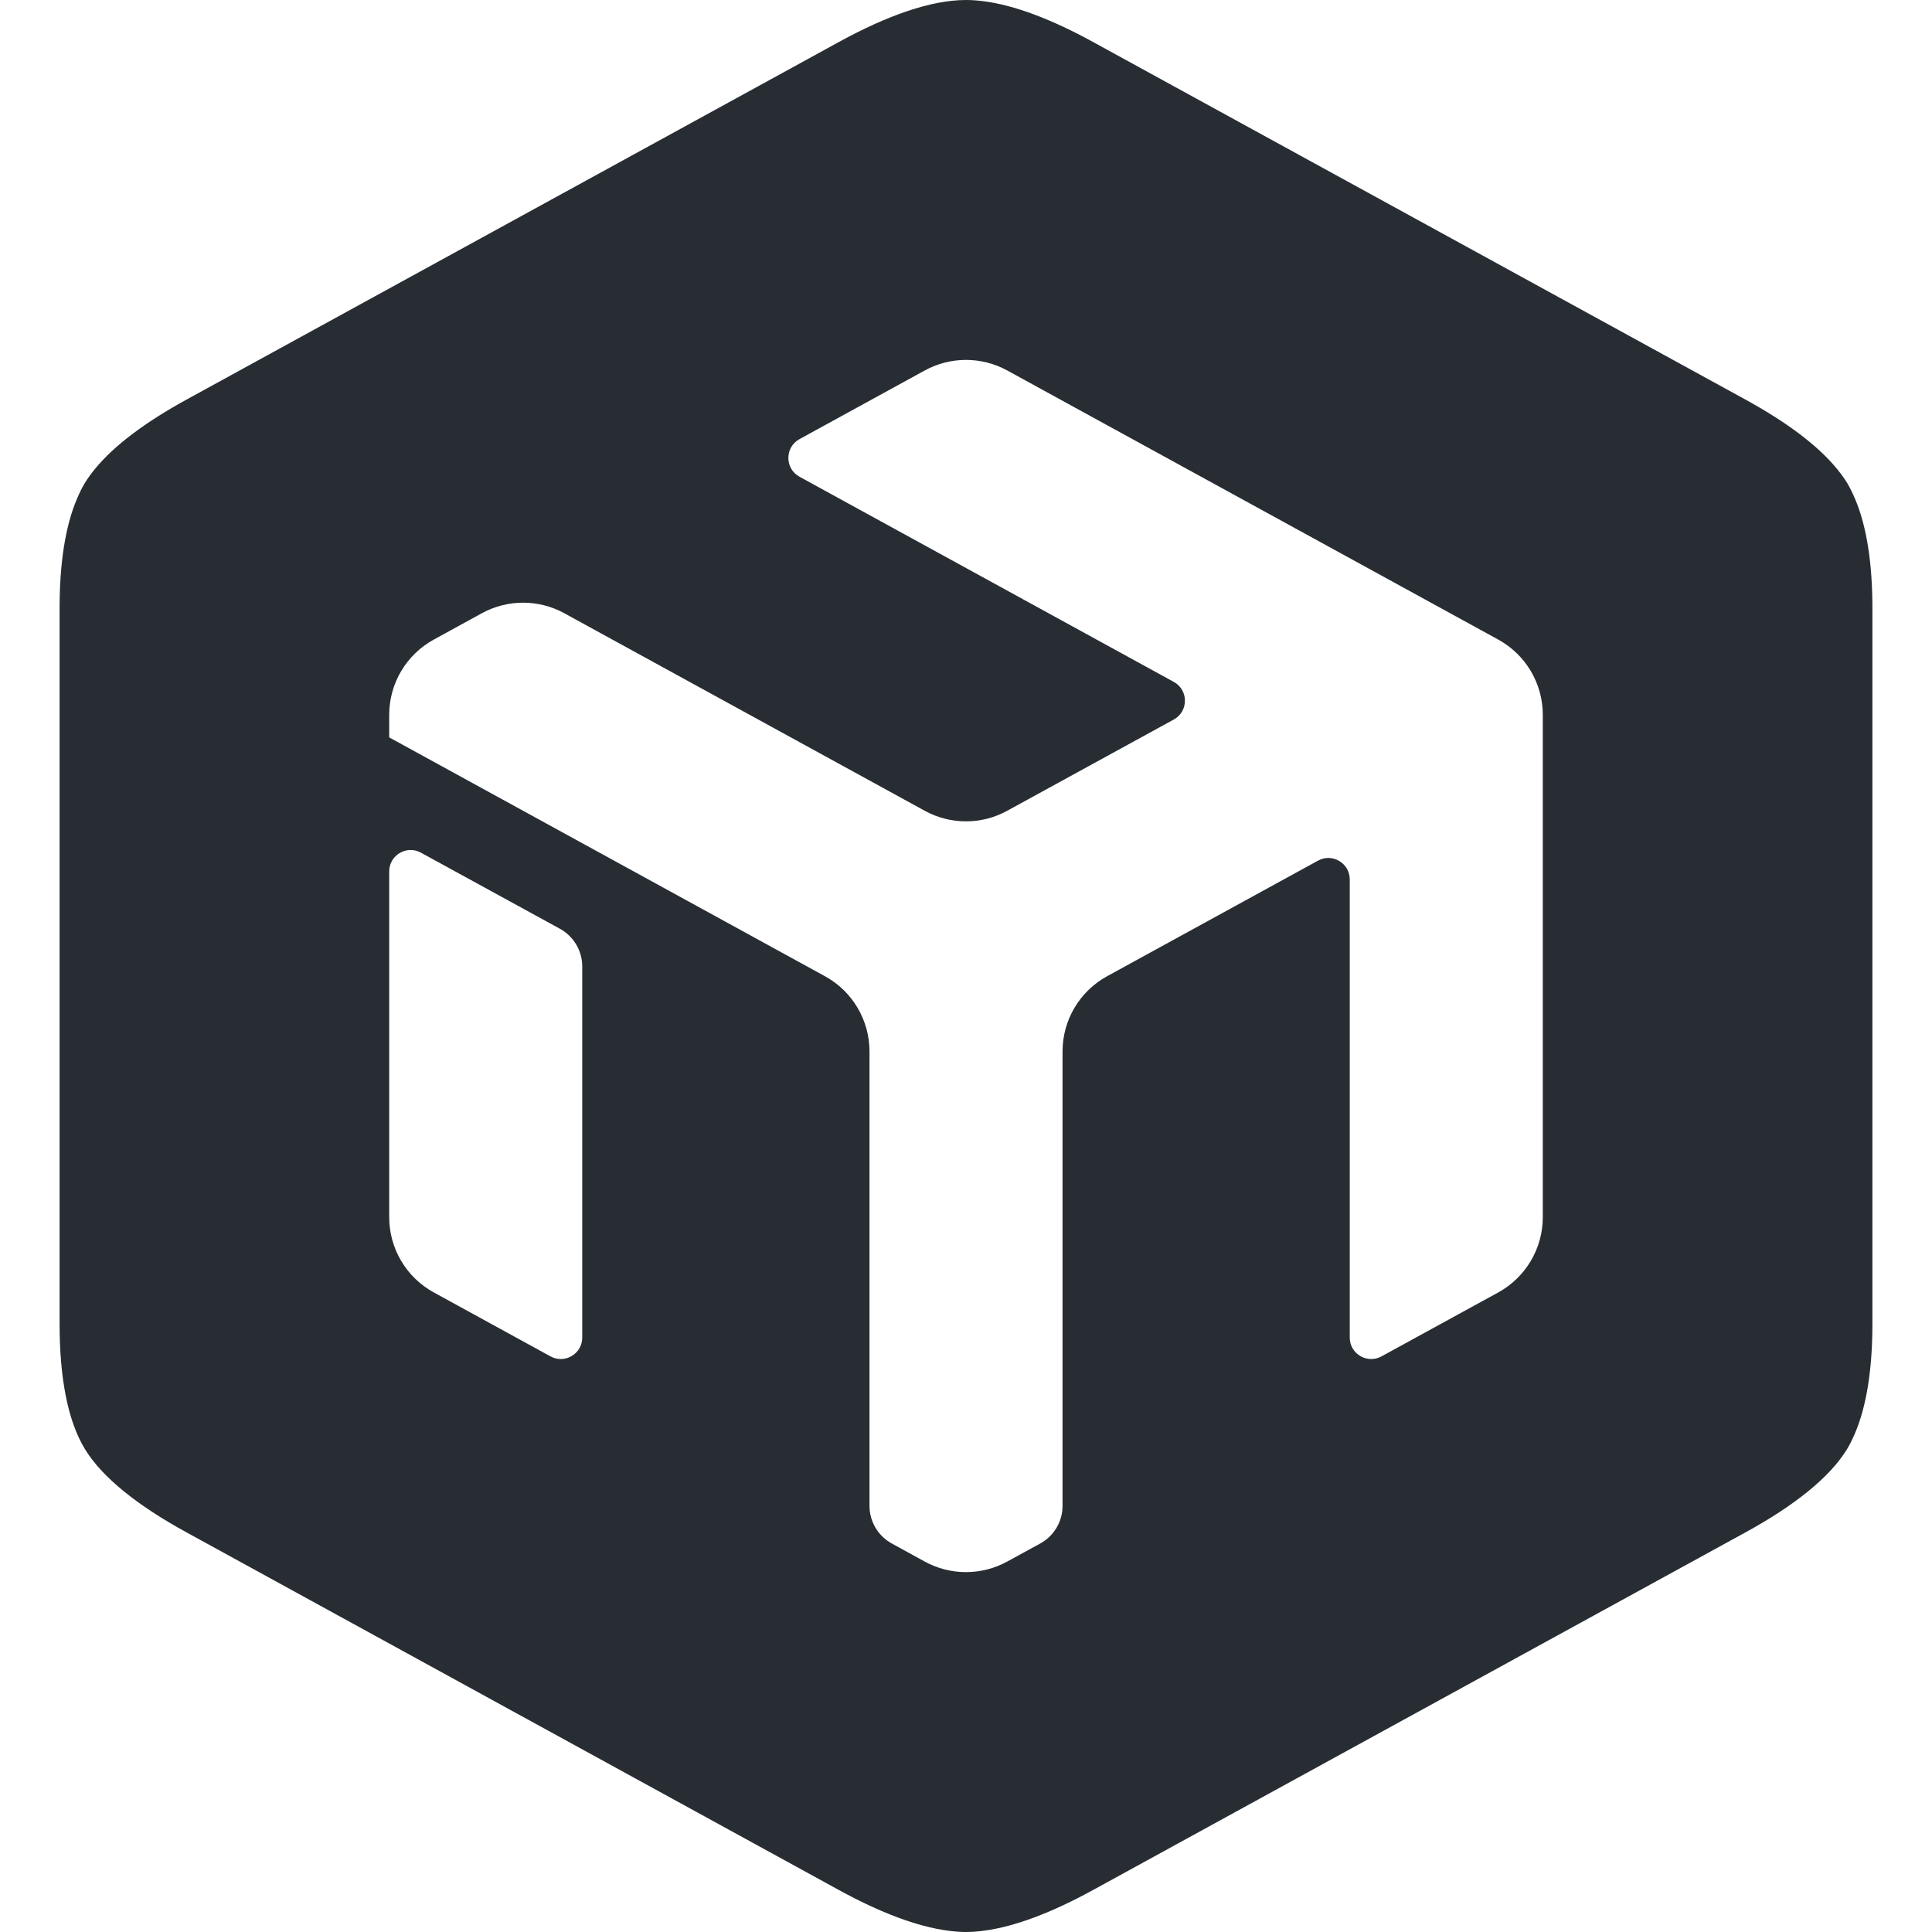
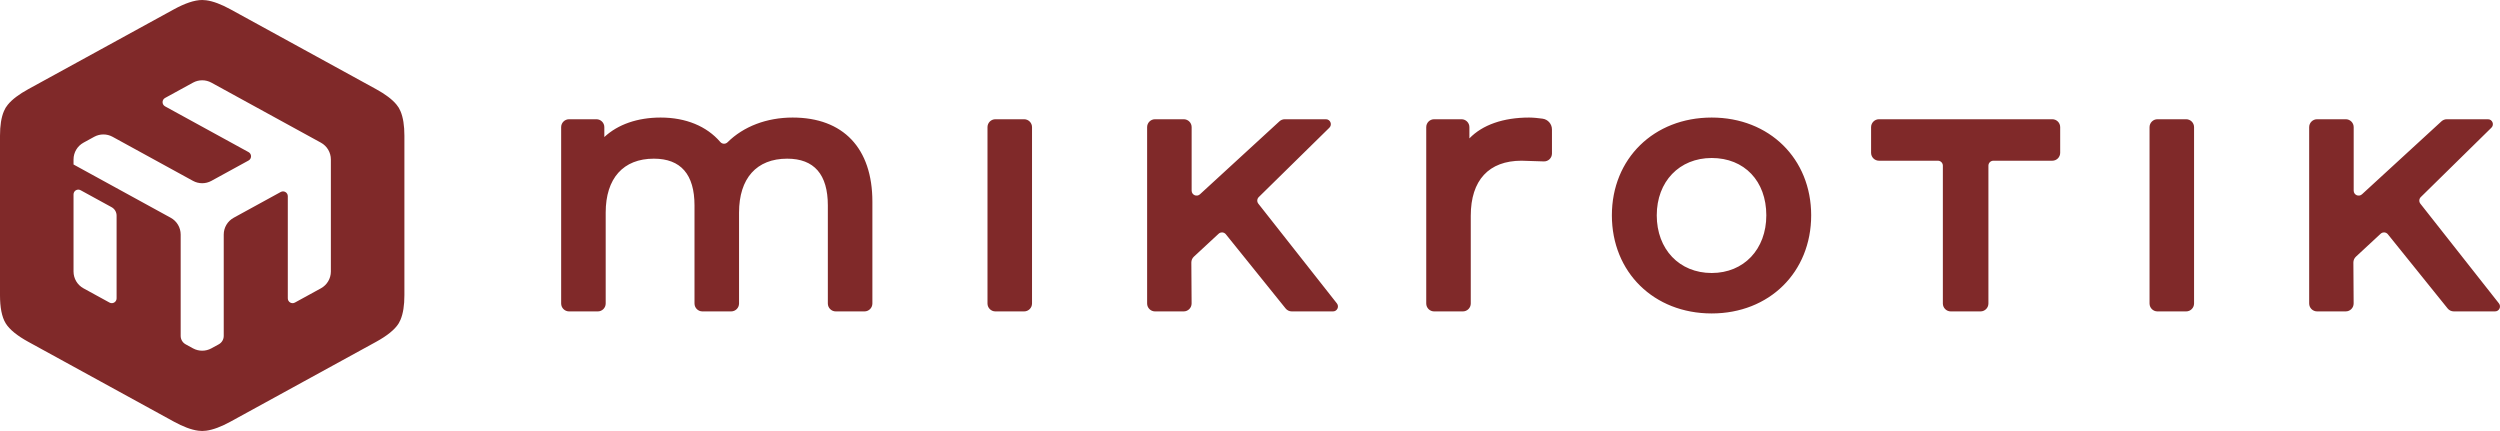
- <svg xmlns="http://www.w3.org/2000/svg" version="1.1" id="svg2" viewBox="0 0 59.528 59.528">
-   <defs id="defs6">
-     <clipPath clipPathUnits="userSpaceOnUse" id="clipPath18">
-       <path d="M 0,173.126 H 356.278 V 0 H 0 Z" id="path16" />
+ <svg xmlns="http://www.w3.org/2000/svg" version="1.1" id="svg41" xml:space="preserve" viewBox="0 0 345.302 59.528">
+   <defs id="defs45">
+     <clipPath clipPathUnits="userSpaceOnUse" id="clipPath55">
+       <path d="M 0,173.126 H 356.278 V 0 H 0 Z" id="path53" />
    </clipPath>
  </defs>
-   <g id="g10" transform="matrix(1.333333,0,0,-1.333333,-142.9141,177.0368)">
-     <g id="g12">
-       <g id="g14" clip-path="url(#clipPath18)">
-         <g id="g20" transform="translate(142.8376,104.6506)">
-           <path d="m 0,0 c 0,-0.724 -0.395,-1.391 -1.03,-1.74 l -2.697,-1.477 c -0.33,-0.181 -0.734,0.058 -0.734,0.434 V 7.804 c 0,0.377 -0.403,0.616 -0.733,0.435 l -4.874,-2.671 c -0.635,-0.348 -1.03,-1.014 -1.03,-1.739 V -6.672 c 0,-0.362 -0.197,-0.695 -0.515,-0.869 l -0.765,-0.418 c -0.593,-0.325 -1.312,-0.325 -1.906,10e-4 l -0.76,0.417 c -0.317,0.174 -0.515,0.507 -0.515,0.869 V 3.829 c 0,0.724 -0.394,1.391 -1.03,1.739 l -10.069,5.519 v 0.522 c 0,0.724 0.395,1.39 1.03,1.738 l 1.111,0.609 c 0.594,0.325 1.312,0.325 1.905,0 l 8.33,-4.565 c 0.594,-0.326 1.312,-0.326 1.905,0 l 3.85,2.109 c 0.343,0.188 0.343,0.681 0,0.869 l -8.649,4.741 c -0.344,0.188 -0.344,0.682 0,0.87 l 2.894,1.586 c 0.593,0.325 1.312,0.325 1.906,0 L -1.031,13.348 C -0.395,13 0,12.333 0,11.608 Z m -22.197,-2.782 c 0,-0.377 -0.404,-0.616 -0.734,-0.435 l -2.697,1.478 c -0.636,0.348 -1.03,1.015 -1.03,1.739 v 7.989 c 0,0.376 0.403,0.615 0.733,0.434 l 3.213,-1.759 c 0.317,-0.175 0.515,-0.508 0.515,-0.87 z M 7.209,16.615 c -0.054,0.125 -0.111,0.244 -0.176,0.351 -0.065,0.106 -0.142,0.213 -0.229,0.319 -0.45,0.553 -1.183,1.094 -2.12,1.608 l -7.54,4.133 -7.541,4.133 c -0.937,0.514 -1.797,0.846 -2.526,0.94 -0.14,0.018 -0.276,0.028 -0.406,0.028 -0.806,0 -1.815,-0.356 -2.933,-0.968 l -7.54,-4.133 -7.54,-4.133 c -0.937,-0.514 -1.67,-1.055 -2.12,-1.608 -0.087,-0.106 -0.164,-0.213 -0.229,-0.319 -0.065,-0.107 -0.123,-0.226 -0.176,-0.351 -0.279,-0.646 -0.408,-1.517 -0.408,-2.544 V -2.462 c 0,-1.225 0.181,-2.232 0.584,-2.895 0.403,-0.663 1.231,-1.315 2.349,-1.927 l 7.54,-4.134 7.54,-4.133 c 0.937,-0.513 1.798,-0.845 2.527,-0.939 0.14,-0.018 0.276,-0.029 0.406,-0.029 0.13,0 0.266,0.011 0.406,0.029 0.729,0.094 1.589,0.426 2.526,0.939 l 15.081,8.267 c 1.117,0.612 1.946,1.264 2.349,1.927 0.065,0.107 0.122,0.226 0.176,0.35 0.279,0.647 0.408,1.518 0.408,2.545 v 16.533 c 0,1.027 -0.129,1.898 -0.408,2.544" style="display:inline;fill:#272d33;fill-opacity:1;fill-rule:nonzero;stroke:none" id="path22" />
-         </g>
+   <g id="g49" transform="matrix(1.333333,0,0,-1.333333,-67.0128,193.3948)">
+     <g id="g51" clip-path="url(#clipPath55)" style="fill:#802929;fill-opacity:1">
+       <g id="g57" transform="translate(84.5346,116.9191)" style="fill:#802929;fill-opacity:1">
+         <path d="m 0,0 c 0,-0.724 -0.395,-1.391 -1.03,-1.74 l -2.697,-1.477 c -0.33,-0.181 -0.734,0.058 -0.734,0.434 V 7.804 c 0,0.377 -0.403,0.616 -0.733,0.435 l -4.874,-2.671 c -0.635,-0.348 -1.03,-1.014 -1.03,-1.739 V -6.672 c 0,-0.362 -0.197,-0.695 -0.515,-0.869 l -0.765,-0.418 c -0.593,-0.325 -1.312,-0.325 -1.906,10e-4 l -0.76,0.417 c -0.317,0.174 -0.515,0.507 -0.515,0.869 V 3.829 c 0,0.724 -0.394,1.391 -1.03,1.739 l -10.069,5.519 v 0.522 c 0,0.724 0.395,1.39 1.03,1.738 l 1.111,0.609 c 0.594,0.325 1.312,0.325 1.905,0 l 8.33,-4.565 c 0.594,-0.326 1.312,-0.326 1.905,0 l 3.85,2.109 c 0.343,0.188 0.343,0.681 0,0.869 l -8.649,4.741 c -0.344,0.188 -0.344,0.682 0,0.87 l 2.894,1.586 c 0.593,0.325 1.312,0.325 1.906,0 L -1.031,13.348 C -0.395,13 0,12.333 0,11.608 Z m -22.197,-2.782 c 0,-0.377 -0.404,-0.616 -0.734,-0.435 l -2.697,1.478 c -0.636,0.348 -1.03,1.015 -1.03,1.739 v 7.989 c 0,0.376 0.403,0.615 0.733,0.434 l 3.213,-1.759 c 0.317,-0.175 0.515,-0.508 0.515,-0.87 z M 7.209,16.615 c -0.054,0.125 -0.111,0.244 -0.176,0.351 -0.065,0.106 -0.142,0.213 -0.229,0.319 -0.45,0.553 -1.183,1.094 -2.12,1.608 l -7.54,4.133 -7.541,4.133 c -0.937,0.514 -1.797,0.846 -2.526,0.94 -0.14,0.018 -0.276,0.028 -0.406,0.028 -0.806,0 -1.815,-0.356 -2.933,-0.968 l -7.54,-4.133 -7.54,-4.133 c -0.937,-0.514 -1.67,-1.055 -2.12,-1.608 -0.087,-0.106 -0.164,-0.213 -0.229,-0.319 -0.065,-0.107 -0.123,-0.226 -0.176,-0.351 -0.279,-0.646 -0.408,-1.517 -0.408,-2.544 V -2.462 c 0,-1.225 0.181,-2.232 0.584,-2.895 0.403,-0.663 1.231,-1.315 2.349,-1.927 l 7.54,-4.134 7.54,-4.133 c 0.937,-0.513 1.798,-0.845 2.527,-0.939 0.14,-0.018 0.276,-0.029 0.406,-0.029 0.13,0 0.266,0.011 0.406,0.029 0.729,0.094 1.589,0.426 2.526,0.939 l 15.081,8.267 c 1.117,0.612 1.946,1.264 2.349,1.927 0.065,0.107 0.122,0.226 0.176,0.35 0.279,0.647 0.408,1.518 0.408,2.545 v 16.533 c 0,1.027 -0.129,1.898 -0.408,2.544 m 217.382,-19.917 -8.139,10.33 c -0.161,0.206 -0.142,0.5 0.044,0.683 l 7.315,7.187 c 0.327,0.321 0.1,0.877 -0.36,0.877 h -4.257 c -0.205,0 -0.404,-0.077 -0.554,-0.215 l -8.236,-7.561 c -0.329,-0.301 -0.859,-0.069 -0.859,0.377 v 6.579 c 0,0.453 -0.368,0.82 -0.82,0.82 h -2.972 c -0.453,0 -0.82,-0.367 -0.82,-0.82 V -3.311 c 0,-0.453 0.367,-0.82 0.82,-0.82 h 2.967 c 0.455,0 0.823,0.37 0.82,0.825 l -0.027,4.237 c -0.001,0.231 0.093,0.45 0.263,0.607 l 2.563,2.377 c 0.217,0.2 0.561,0.177 0.747,-0.056 l 6.191,-7.685 c 0.156,-0.194 0.391,-0.305 0.639,-0.305 h 4.271 c 0.429,0 0.668,0.493 0.404,0.829 M 47.834,15.95 c -2.681,0 -5.092,-0.924 -6.738,-2.558 -0.22,-0.218 -0.56,-0.202 -0.762,0.033 -1.407,1.634 -3.569,2.525 -6.172,2.525 -2.386,0 -4.427,-0.707 -5.834,-2.019 v 1.025 c 0,0.453 -0.368,0.819 -0.82,0.819 h -2.832 c -0.453,0 -0.821,-0.366 -0.821,-0.819 V -3.312 c 0,-0.453 0.368,-0.82 0.821,-0.82 h 2.974 c 0.452,0 0.819,0.367 0.819,0.82 v 9.415 c 0,3.551 1.819,5.587 4.989,5.587 2.794,0 4.211,-1.631 4.211,-4.847 V -3.312 c 0,-0.453 0.367,-0.82 0.819,-0.82 h 2.974 c 0.453,0 0.821,0.367 0.821,0.82 v 9.415 c 0,3.551 1.817,5.587 4.986,5.587 2.796,0 4.213,-1.631 4.213,-4.847 V -3.312 c 0,-0.453 0.368,-0.82 0.82,-0.82 h 2.974 c 0.452,0 0.82,0.367 0.82,0.82 V 7.231 c 0,5.541 -3.012,8.719 -8.262,8.719 m 144.354,-0.175 h -2.972 c -0.45,0 -0.819,-0.368 -0.819,-0.819 V -3.312 c 0,-0.453 0.367,-0.82 0.819,-0.82 h 2.972 c 0.453,0 0.821,0.367 0.821,0.82 v 18.268 c 0,0.453 -0.368,0.819 -0.821,0.819 M 148.699,5.822 c 0,3.551 -2.274,5.938 -5.659,5.938 -3.35,0 -5.691,-2.442 -5.691,-5.938 0,-3.518 2.341,-5.975 5.691,-5.975 3.331,0 5.659,2.457 5.659,5.975 m 4.647,0 c 0,-5.89 -4.334,-10.165 -10.306,-10.165 -5.991,0 -10.34,4.275 -10.34,10.165 0,5.869 4.349,10.128 10.34,10.128 5.972,0 10.306,-4.259 10.306,-10.128 m 24.975,9.953 h -17.949 c -0.451,0 -0.82,-0.368 -0.82,-0.819 v -2.658 c 0,-0.453 0.367,-0.82 0.82,-0.82 h 6.103 c 0.283,0 0.512,-0.23 0.512,-0.513 V -3.312 c 0,-0.453 0.367,-0.82 0.821,-0.82 h 3.078 c 0.453,0 0.82,0.367 0.82,0.82 v 14.277 c 0,0.283 0.229,0.513 0.512,0.513 h 6.103 c 0.453,0 0.82,0.367 0.82,0.82 v 2.658 c 0,0.453 -0.367,0.819 -0.82,0.819 m -106.508,0 h -2.974 c -0.452,0 -0.819,-0.366 -0.819,-0.819 V -3.312 c 0,-0.453 0.367,-0.82 0.819,-0.82 h 2.974 c 0.452,0 0.82,0.367 0.82,0.82 v 18.268 c 0,0.453 -0.368,0.819 -0.82,0.819 M 96.076,7.029 c -0.161,0.205 -0.143,0.499 0.044,0.682 l 7.315,7.186 c 0.327,0.322 0.099,0.878 -0.36,0.878 h -4.257 c -0.206,0 -0.403,-0.077 -0.554,-0.216 l -8.236,-7.56 c -0.329,-0.302 -0.86,-0.068 -0.86,0.378 v 6.579 c 0,0.453 -0.367,0.819 -0.819,0.819 h -2.973 c -0.452,0 -0.82,-0.366 -0.82,-0.819 V -3.312 c 0,-0.453 0.368,-0.82 0.82,-0.82 h 2.967 c 0.455,0 0.823,0.37 0.821,0.825 l -0.027,4.239 c -0.002,0.229 0.094,0.45 0.263,0.607 l 2.563,2.375 C 92.18,4.116 92.524,4.091 92.71,3.86 l 6.192,-7.686 c 0.155,-0.193 0.39,-0.306 0.638,-0.306 h 4.271 c 0.429,0 0.668,0.493 0.403,0.83 z m 30.417,7.693 0.001,-2.496 c 0.001,-0.465 -0.383,-0.837 -0.849,-0.82 -0.709,0.028 -1.697,0.063 -2.303,0.073 -3.388,0 -5.259,-2.022 -5.259,-5.693 v -9.098 c 0,-0.453 -0.368,-0.82 -0.82,-0.82 h -2.974 c -0.452,0 -0.819,0.367 -0.819,0.82 v 18.268 c 0,0.453 0.367,0.819 0.819,0.819 h 2.833 c 0.452,0 0.819,-0.366 0.819,-0.819 v -1.165 c 1.354,1.404 3.515,2.159 6.186,2.159 0.443,0 1.003,-0.062 1.393,-0.116 0.555,-0.075 0.973,-0.552 0.973,-1.112" style="fill:#802929;fill-opacity:1;fill-rule:nonzero;stroke:none" id="path59" />
      </g>
+       <g id="g61" transform="translate(68.976,46.9015)" style="fill:#802929;fill-opacity:1" />
    </g>
  </g>
</svg>
